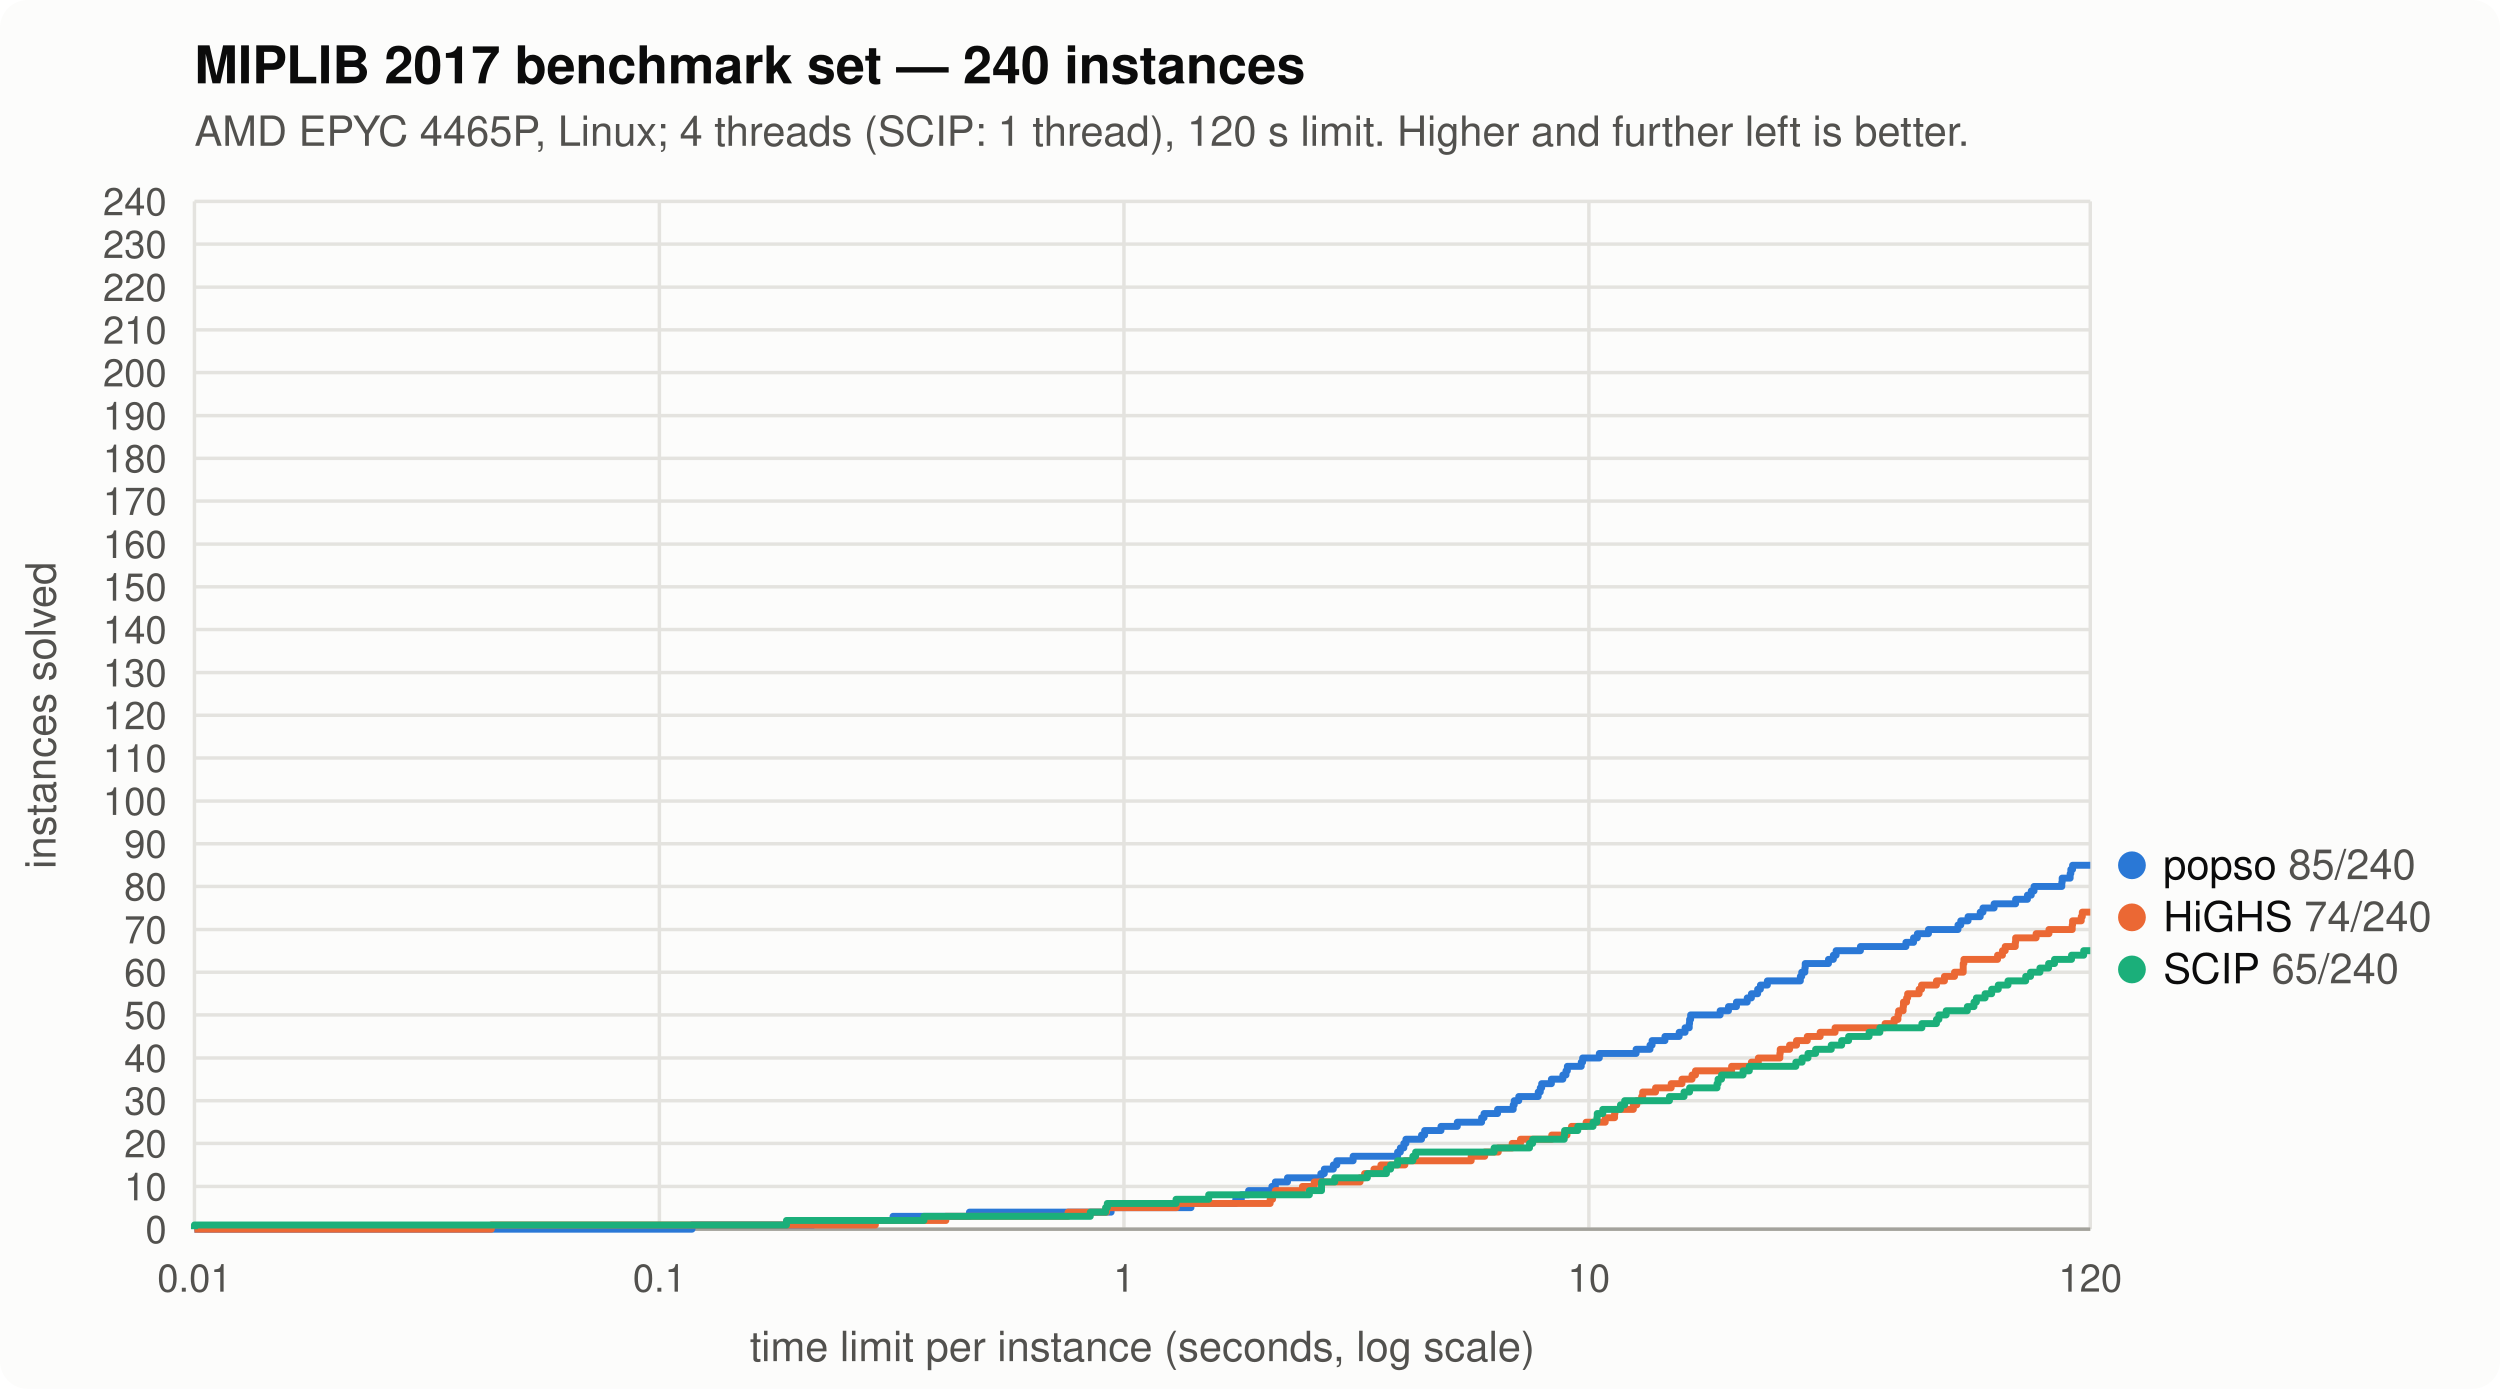
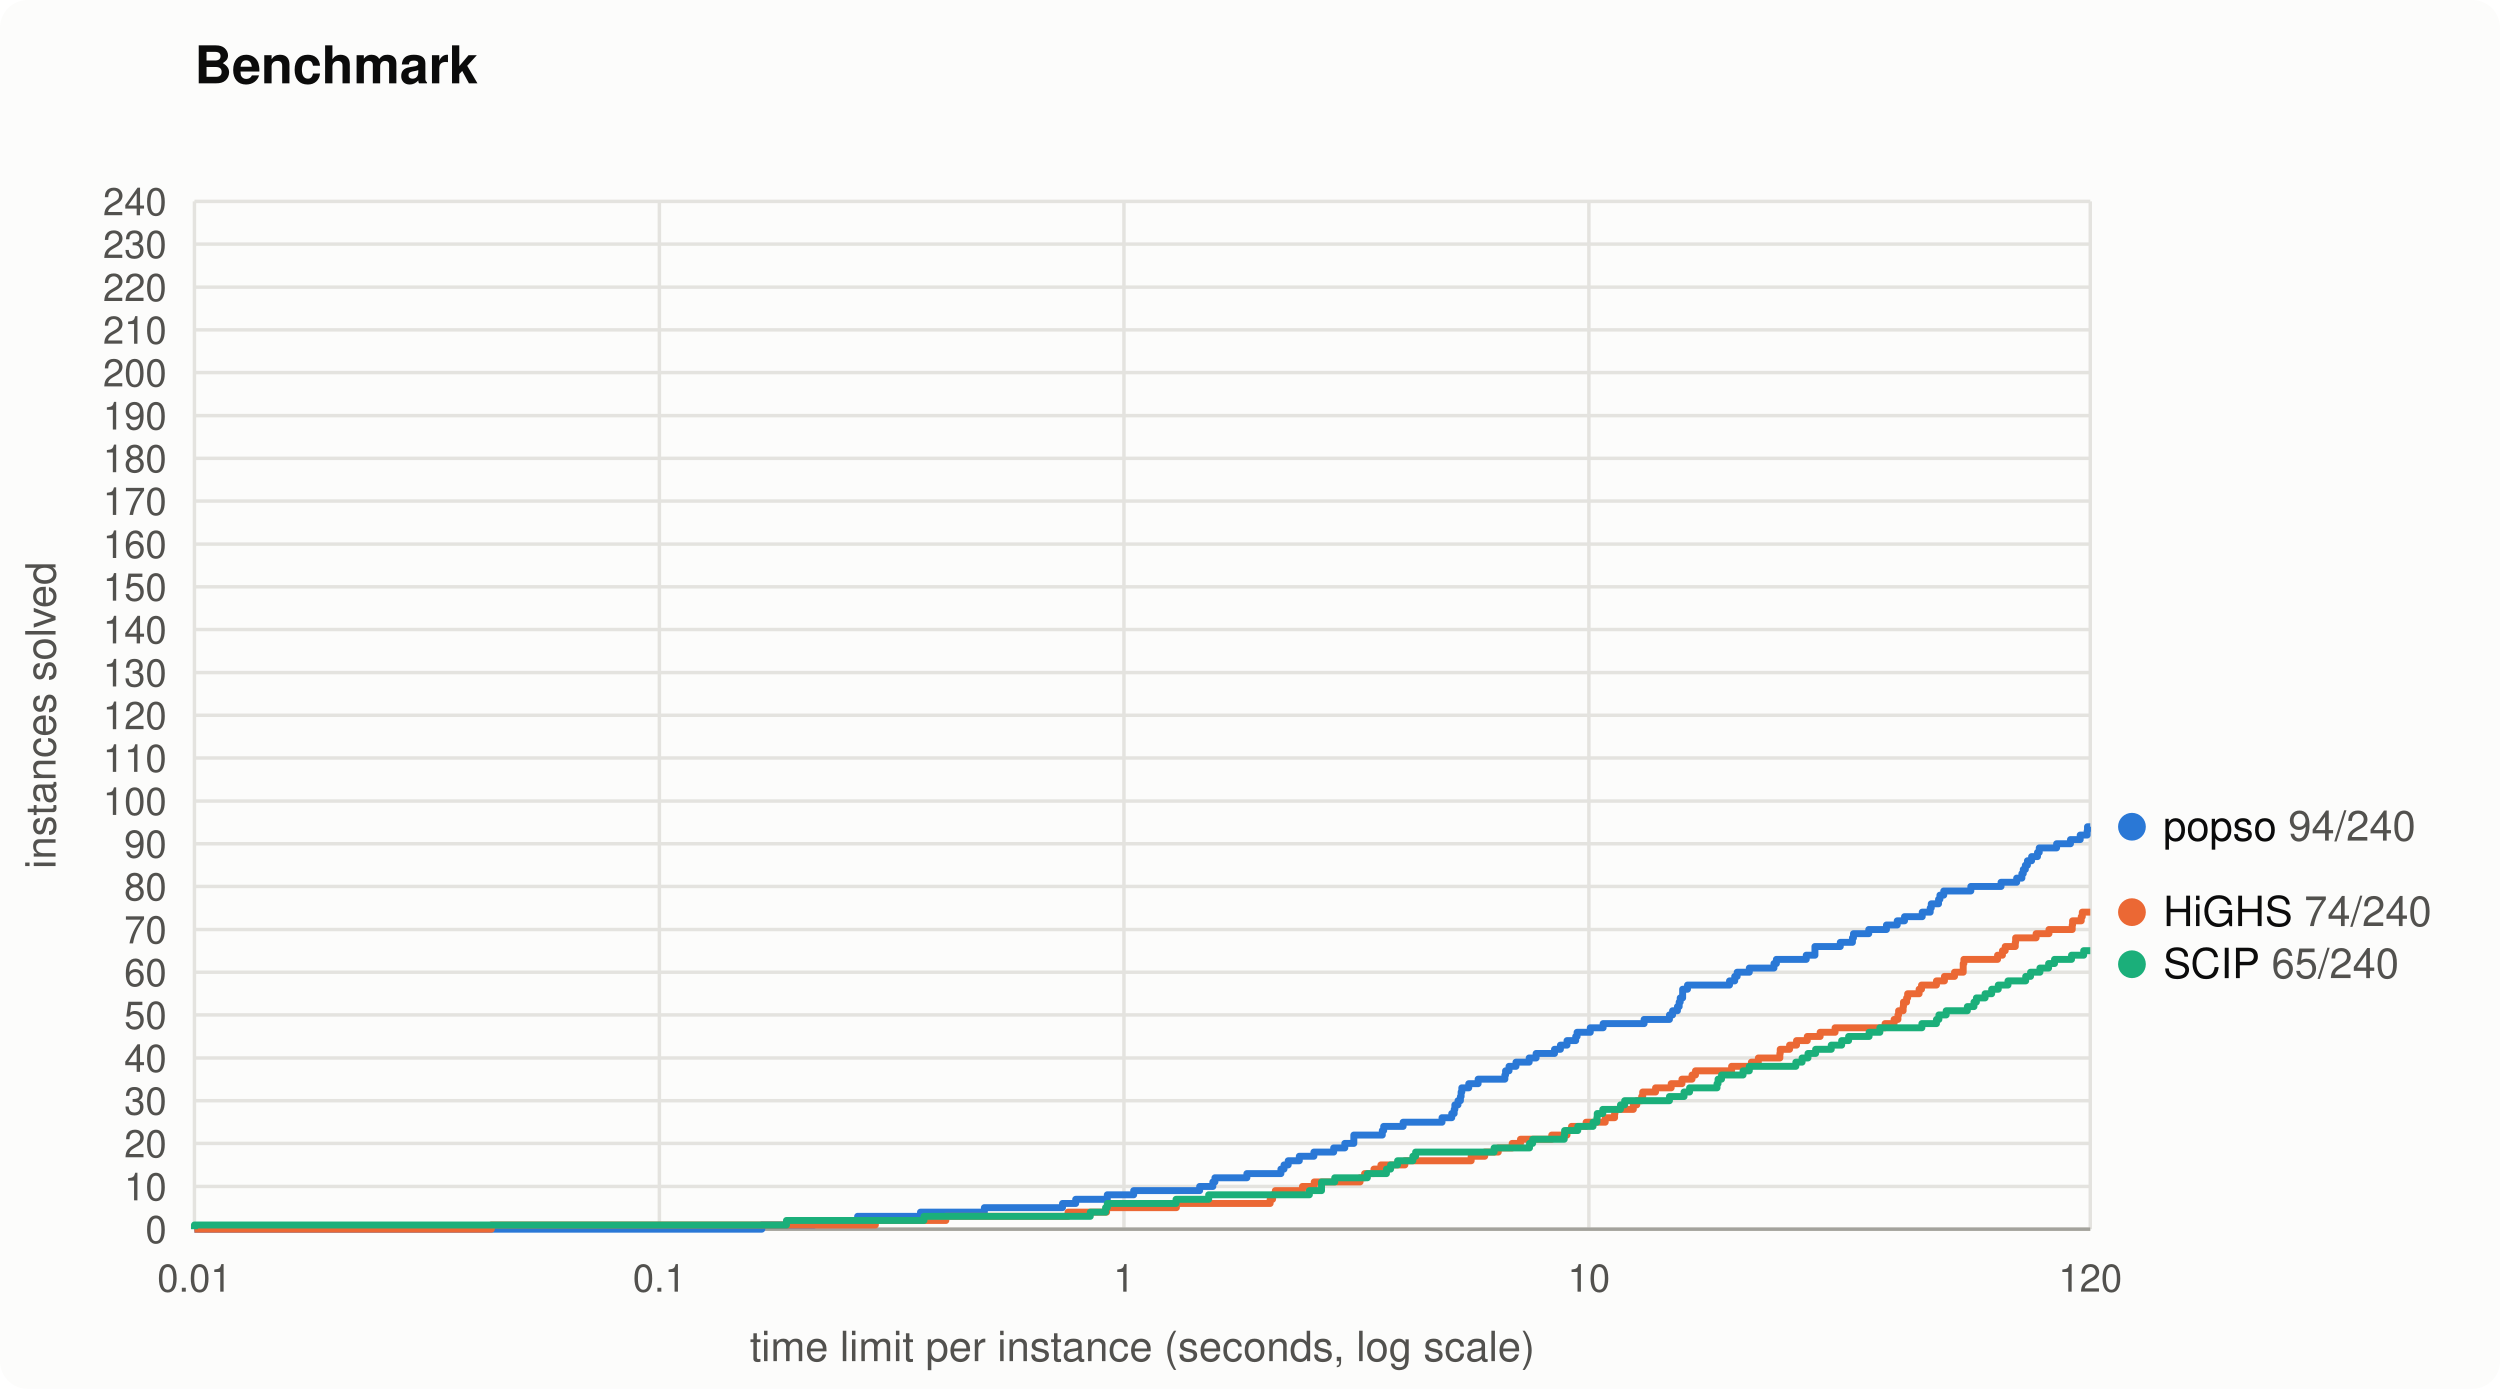
- <svg xmlns="http://www.w3.org/2000/svg" viewBox="0 0 720 400" width="720" height="400" role="img" aria-label="MIPLIB 2017 benchmark set — 240 instances: instances solved versus time">
+ <svg xmlns="http://www.w3.org/2000/svg" viewBox="0 0 720 400" width="720" height="400" role="img" aria-label="Benchmark: instances solved versus time">
  <style>svg{font-family:-apple-system,BlinkMacSystemFont,'Segoe UI',Helvetica,Arial,sans-serif}.bg{fill:#fcfcfb}.t1{fill:#0b0b0b}.t2{fill:#52514e}.grid{stroke:#e4e3df}.axis{stroke:#a3a29c}.s-ours{stroke:#2a78d6}.f-ours{fill:#2a78d6}.s-highs{stroke:#eb6834}.f-highs{fill:#eb6834}.s-scip{stroke:#1baf7a}.f-scip{fill:#1baf7a}@media (prefers-color-scheme: dark){.bg{fill:#1a1a19}.t1{fill:#f0efec}.t2{fill:#c3c2b7}.grid{stroke:#333331}.axis{stroke:#6b6a64}.s-ours{stroke:#3987e5}.f-ours{fill:#3987e5}.s-highs{stroke:#d95926}.f-highs{fill:#d95926}.s-scip{stroke:#199e70}.f-scip{fill:#199e70}}</style>
  <rect class="bg" width="720" height="400" rx="8" />
-   <text class="t1" x="56" y="24" font-size="15" font-weight="600">MIPLIB 2017 benchmark set — 240 instances</text>
-   <text class="t2" x="56" y="42" font-size="12">AMD EPYC 4465P, Linux; 4 threads (SCIP: 1 thread), 120 s limit. Higher and further left is better.</text>
+   <text class="t1" x="56" y="24" font-size="15" font-weight="600">Benchmark</text>
+   <text class="t2" x="56" y="42" font-size="12" />
  <line class="grid" x1="56" x2="602" y1="354.0" y2="354.0" stroke-width="1" />
  <text class="t2" x="48" y="358.0" font-size="11" text-anchor="end">0</text>
  <line class="grid" x1="56" x2="602" y1="341.7" y2="341.7" stroke-width="1" />
  <text class="t2" x="48" y="345.7" font-size="11" text-anchor="end">10</text>
  <line class="grid" x1="56" x2="602" y1="329.3" y2="329.3" stroke-width="1" />
  <text class="t2" x="48" y="333.3" font-size="11" text-anchor="end">20</text>
  <line class="grid" x1="56" x2="602" y1="317.0" y2="317.0" stroke-width="1" />
  <text class="t2" x="48" y="321.0" font-size="11" text-anchor="end">30</text>
  <line class="grid" x1="56" x2="602" y1="304.7" y2="304.7" stroke-width="1" />
  <text class="t2" x="48" y="308.7" font-size="11" text-anchor="end">40</text>
  <line class="grid" x1="56" x2="602" y1="292.3" y2="292.3" stroke-width="1" />
  <text class="t2" x="48" y="296.3" font-size="11" text-anchor="end">50</text>
  <line class="grid" x1="56" x2="602" y1="280.0" y2="280.0" stroke-width="1" />
  <text class="t2" x="48" y="284.0" font-size="11" text-anchor="end">60</text>
  <line class="grid" x1="56" x2="602" y1="267.7" y2="267.7" stroke-width="1" />
  <text class="t2" x="48" y="271.7" font-size="11" text-anchor="end">70</text>
  <line class="grid" x1="56" x2="602" y1="255.3" y2="255.3" stroke-width="1" />
  <text class="t2" x="48" y="259.3" font-size="11" text-anchor="end">80</text>
  <line class="grid" x1="56" x2="602" y1="243.0" y2="243.0" stroke-width="1" />
  <text class="t2" x="48" y="247.0" font-size="11" text-anchor="end">90</text>
  <line class="grid" x1="56" x2="602" y1="230.7" y2="230.7" stroke-width="1" />
  <text class="t2" x="48" y="234.7" font-size="11" text-anchor="end">100</text>
  <line class="grid" x1="56" x2="602" y1="218.3" y2="218.3" stroke-width="1" />
  <text class="t2" x="48" y="222.3" font-size="11" text-anchor="end">110</text>
  <line class="grid" x1="56" x2="602" y1="206.0" y2="206.0" stroke-width="1" />
  <text class="t2" x="48" y="210.0" font-size="11" text-anchor="end">120</text>
  <line class="grid" x1="56" x2="602" y1="193.7" y2="193.7" stroke-width="1" />
  <text class="t2" x="48" y="197.7" font-size="11" text-anchor="end">130</text>
  <line class="grid" x1="56" x2="602" y1="181.3" y2="181.3" stroke-width="1" />
  <text class="t2" x="48" y="185.3" font-size="11" text-anchor="end">140</text>
  <line class="grid" x1="56" x2="602" y1="169.0" y2="169.0" stroke-width="1" />
  <text class="t2" x="48" y="173.0" font-size="11" text-anchor="end">150</text>
  <line class="grid" x1="56" x2="602" y1="156.7" y2="156.7" stroke-width="1" />
  <text class="t2" x="48" y="160.7" font-size="11" text-anchor="end">160</text>
  <line class="grid" x1="56" x2="602" y1="144.3" y2="144.3" stroke-width="1" />
  <text class="t2" x="48" y="148.3" font-size="11" text-anchor="end">170</text>
  <line class="grid" x1="56" x2="602" y1="132.0" y2="132.0" stroke-width="1" />
  <text class="t2" x="48" y="136.0" font-size="11" text-anchor="end">180</text>
  <line class="grid" x1="56" x2="602" y1="119.7" y2="119.7" stroke-width="1" />
  <text class="t2" x="48" y="123.7" font-size="11" text-anchor="end">190</text>
  <line class="grid" x1="56" x2="602" y1="107.3" y2="107.3" stroke-width="1" />
  <text class="t2" x="48" y="111.3" font-size="11" text-anchor="end">200</text>
  <line class="grid" x1="56" x2="602" y1="95.0" y2="95.0" stroke-width="1" />
  <text class="t2" x="48" y="99.0" font-size="11" text-anchor="end">210</text>
  <line class="grid" x1="56" x2="602" y1="82.7" y2="82.7" stroke-width="1" />
  <text class="t2" x="48" y="86.7" font-size="11" text-anchor="end">220</text>
  <line class="grid" x1="56" x2="602" y1="70.3" y2="70.3" stroke-width="1" />
  <text class="t2" x="48" y="74.3" font-size="11" text-anchor="end">230</text>
  <line class="grid" x1="56" x2="602" y1="58.0" y2="58.0" stroke-width="1" />
  <text class="t2" x="48" y="62.0" font-size="11" text-anchor="end">240</text>
  <line class="grid" x1="56.0" x2="56.0" y1="58" y2="354" stroke-width="1" />
  <text class="t2" x="56.0" y="372" font-size="11" text-anchor="middle">0.01</text>
  <line class="grid" x1="189.9" x2="189.9" y1="58" y2="354" stroke-width="1" />
  <text class="t2" x="189.9" y="372" font-size="11" text-anchor="middle">0.1</text>
  <line class="grid" x1="323.7" x2="323.7" y1="58" y2="354" stroke-width="1" />
  <text class="t2" x="323.7" y="372" font-size="11" text-anchor="middle">1</text>
  <line class="grid" x1="457.6" x2="457.6" y1="58" y2="354" stroke-width="1" />
  <text class="t2" x="457.6" y="372" font-size="11" text-anchor="middle">10</text>
  <line class="grid" x1="602.0" x2="602.0" y1="58" y2="354" stroke-width="1" />
  <text class="t2" x="602.0" y="372" font-size="11" text-anchor="middle">120</text>
  <line class="axis" x1="56" x2="602" y1="354" y2="354" stroke-width="1" />
  <text class="t2" x="329.0" y="392" font-size="12" text-anchor="middle">time limit per instance (seconds, log scale)</text>
  <text class="t2" transform="translate(16 206.0) rotate(-90)" font-size="12" text-anchor="middle">instances solved</text>
-   <path class="s-ours" d="M56.0 354.0 L199.3 354.0 L199.3 352.8 L234.2 352.8 L234.2 351.5 L257.2 351.5 L257.2 350.3 L279.2 350.3 L279.2 349.1 L320.0 349.1 L320.0 347.8 L343.0 347.8 L343.0 346.6 L355.9 346.6 L355.9 345.4 L357.5 345.4 L357.5 344.1 L359.6 344.1 L359.6 342.9 L366.3 342.9 L366.3 341.7 L367.3 341.7 L367.3 340.4 L370.8 340.4 L370.8 339.2 L380.4 339.2 L380.4 338.0 L381.4 338.0 L381.4 336.7 L384.0 336.7 L384.0 335.5 L385.0 335.5 L385.0 334.3 L389.7 334.3 L389.7 333.0 L402.5 333.0 L402.5 331.8 L403.3 331.8 L403.3 330.6 L404.3 330.6 L404.3 329.3 L404.9 329.3 L404.9 328.1 L409.4 328.1 L409.4 326.9 L410.3 326.9 L410.3 325.6 L415.0 325.6 L415.0 324.4 L419.7 324.4 L419.7 323.2 L426.7 323.2 L426.7 321.9 L427.4 321.9 L427.4 320.7 L431.3 320.7 L431.3 319.5 L435.8 319.5 L435.8 318.2 L436.1 318.2 L436.1 317.0 L437.4 317.0 L437.4 315.8 L443.0 315.8 L443.0 314.5 L443.6 314.5 L443.6 313.3 L444.0 313.3 L444.0 312.1 L446.8 312.1 L446.8 310.8 L450.1 310.8 L450.1 309.6 L451.0 309.6 L451.0 308.4 L451.4 308.4 L451.4 307.1 L455.4 307.1 L455.4 305.9 L455.8 305.9 L455.8 304.7 L460.6 304.7 L460.6 303.4 L471.2 303.4 L471.2 302.2 L475.2 302.2 L475.2 301.0 L475.8 301.0 L475.8 299.7 L479.5 299.7 L479.5 298.5 L483.6 298.5 L483.6 297.3 L485.3 297.3 L485.3 296.0 L486.5 296.0 L486.5 294.8 L486.6 294.8 L486.6 293.6 L486.9 293.6 L486.9 292.3 L495.4 292.3 L495.4 291.1 L497.8 291.1 L497.8 289.9 L500.1 289.9 L500.1 288.6 L503.2 288.6 L503.2 287.4 L504.4 287.4 L504.4 286.2 L506.2 286.2 L506.2 284.9 L507.0 284.9 L507.0 283.7 L509.0 283.7 L509.0 282.5 L518.5 282.5 L518.5 281.2 L518.9 281.2 L518.9 280.0 L519.8 280.0 L519.8 278.8 L519.9 278.8 L519.9 277.5 L526.6 277.5 L526.6 276.3 L528.0 276.3 L528.0 275.1 L528.8 275.1 L528.8 273.8 L535.8 273.8 L535.8 272.6 L548.9 272.6 L548.9 271.4 L551.1 271.4 L551.1 270.1 L552.2 270.1 L552.2 268.9 L555.4 268.9 L555.4 267.7 L563.9 267.7 L563.9 266.4 L564.7 266.4 L564.7 265.2 L566.8 265.2 L566.8 264.0 L570.3 264.0 L570.3 262.7 L571.1 262.7 L571.1 261.5 L574.3 261.5 L574.3 260.3 L580.5 260.3 L580.5 259.0 L583.9 259.0 L583.9 257.8 L585.0 257.8 L585.0 256.6 L585.8 256.6 L585.8 255.3 L593.8 255.3 L593.8 254.1 L593.9 254.1 L593.9 252.9 L596.2 252.9 L596.2 251.6 L596.4 251.6 L596.4 250.4 L596.9 250.4 L596.9 249.2 L602.0 249.2" fill="none" stroke-width="2" stroke-linejoin="round" />
+   <path class="s-ours" d="M56.0 354.0 L219.4 354.0 L219.4 352.8 L234.4 352.8 L234.4 351.5 L247.0 351.5 L247.0 350.3 L265.1 350.3 L265.1 349.1 L283.5 349.1 L283.5 347.8 L306.0 347.8 L306.0 346.6 L309.8 346.6 L309.8 345.4 L318.9 345.4 L318.9 344.1 L326.5 344.1 L326.5 342.9 L345.5 342.9 L345.5 341.7 L349.3 341.7 L349.3 340.4 L349.9 340.4 L349.9 339.2 L359.1 339.2 L359.1 338.0 L368.9 338.0 L368.9 336.7 L369.8 336.7 L369.8 335.5 L371.0 335.5 L371.0 334.3 L374.2 334.3 L374.2 333.0 L378.4 333.0 L378.4 331.8 L384.1 331.8 L384.1 330.6 L387.3 330.6 L387.3 329.3 L389.9 329.3 L389.9 328.1 L389.9 328.1 L389.9 326.9 L398.1 326.9 L398.1 325.6 L398.5 325.6 L398.5 324.4 L404.1 324.4 L404.1 323.2 L415.3 323.2 L415.3 321.9 L418.1 321.9 L418.1 320.7 L418.8 320.7 L418.8 319.5 L419.0 319.5 L419.0 318.2 L419.9 318.2 L419.9 317.0 L420.6 317.0 L420.6 315.8 L420.8 315.8 L420.8 314.5 L421.0 314.5 L421.0 313.3 L423.0 313.3 L423.0 312.1 L425.7 312.1 L425.7 310.8 L433.4 310.8 L433.4 309.6 L433.6 309.6 L433.6 308.4 L434.6 308.4 L434.6 307.1 L436.6 307.1 L436.6 305.9 L440.4 305.9 L440.4 304.7 L442.4 304.7 L442.4 303.4 L447.7 303.4 L447.7 302.2 L449.4 302.2 L449.4 301.0 L451.3 301.0 L451.3 299.7 L453.8 299.7 L453.8 298.5 L454.2 298.5 L454.2 297.3 L458.0 297.3 L458.0 296.0 L461.7 296.0 L461.7 294.8 L473.5 294.8 L473.5 293.6 L480.8 293.6 L480.8 292.3 L481.7 292.3 L481.7 291.1 L483.1 291.1 L483.1 289.9 L483.6 289.9 L483.6 288.6 L483.9 288.6 L483.9 287.4 L484.6 287.4 L484.6 286.2 L484.6 286.2 L484.6 284.9 L486.0 284.9 L486.0 283.7 L498.1 283.7 L498.1 282.5 L499.6 282.5 L499.6 281.2 L500.3 281.2 L500.3 280.0 L503.8 280.0 L503.8 278.8 L510.9 278.8 L510.9 277.5 L511.6 277.5 L511.6 276.3 L520.2 276.3 L520.2 275.1 L522.7 275.1 L522.7 273.8 L522.7 273.8 L522.7 272.6 L530.0 272.6 L530.0 271.4 L533.5 271.4 L533.5 270.1 L533.8 270.1 L533.8 268.9 L538.2 268.9 L538.2 267.7 L543.3 267.7 L543.3 266.4 L546.4 266.4 L546.4 265.2 L548.5 265.2 L548.5 264.0 L553.6 264.0 L553.6 262.7 L555.9 262.7 L555.9 261.5 L556.2 261.5 L556.2 260.3 L558.3 260.3 L558.3 259.0 L558.7 259.0 L558.7 257.8 L559.8 257.8 L559.8 256.6 L567.6 256.6 L567.6 255.3 L576.3 255.3 L576.3 254.1 L580.8 254.1 L580.8 252.9 L582.3 252.9 L582.3 251.6 L582.7 251.6 L582.7 250.4 L583.3 250.4 L583.3 249.2 L583.9 249.2 L583.9 247.9 L585.1 247.9 L585.1 246.7 L586.8 246.7 L586.8 245.5 L587.3 245.5 L587.3 244.2 L592.3 244.2 L592.3 243.0 L596.3 243.0 L596.3 241.8 L599.1 241.8 L599.1 240.5 L601.1 240.5 L601.1 239.3 L601.2 239.3 L601.2 238.1 L602.0 238.1" fill="none" stroke-width="2" stroke-linejoin="round" />
  <path class="s-highs" d="M56.0 354.0 L141.5 354.0 L141.5 352.8 L252.1 352.8 L252.1 351.5 L272.4 351.5 L272.4 350.3 L307.6 350.3 L307.6 349.1 L318.7 349.1 L318.7 347.8 L338.8 347.8 L338.8 346.6 L365.8 346.6 L365.8 345.4 L366.5 345.4 L366.5 344.1 L367.3 344.1 L367.3 342.9 L375.1 342.9 L375.1 341.7 L378.5 341.7 L378.5 340.4 L391.7 340.4 L391.7 339.2 L393.0 339.2 L393.0 338.0 L395.7 338.0 L395.7 336.7 L397.7 336.7 L397.7 335.5 L404.6 335.5 L404.6 334.3 L423.7 334.3 L423.7 333.0 L427.6 333.0 L427.6 331.8 L431.5 331.8 L431.5 330.6 L435.5 330.6 L435.5 329.3 L437.9 329.3 L437.9 328.1 L446.9 328.1 L446.9 326.9 L451.3 326.9 L451.3 325.6 L452.6 325.6 L452.6 324.4 L456.8 324.4 L456.8 323.2 L462.3 323.2 L462.3 321.9 L465.0 321.9 L465.0 320.7 L465.1 320.7 L465.1 319.5 L470.4 319.5 L470.4 318.2 L471.4 318.2 L471.4 317.0 L472.8 317.0 L472.8 315.8 L473.1 315.8 L473.1 314.5 L476.8 314.5 L476.8 313.3 L481.3 313.3 L481.3 312.1 L484.4 312.1 L484.4 310.8 L487.3 310.8 L487.3 309.6 L488.3 309.6 L488.3 308.4 L498.7 308.4 L498.7 307.1 L504.4 307.1 L504.4 305.9 L506.4 305.9 L506.4 304.7 L512.6 304.7 L512.6 303.4 L512.7 303.4 L512.7 302.2 L515.4 302.2 L515.4 301.0 L517.4 301.0 L517.4 299.7 L520.5 299.7 L520.5 298.5 L524.2 298.5 L524.2 297.3 L528.5 297.3 L528.5 296.0 L542.9 296.0 L542.9 294.8 L545.5 294.8 L545.5 293.6 L546.6 293.6 L546.6 292.3 L546.8 292.3 L546.8 291.1 L548.1 291.1 L548.1 289.9 L548.2 289.9 L548.2 288.6 L549.1 288.6 L549.1 287.4 L549.4 287.4 L549.4 286.2 L552.7 286.2 L552.7 284.9 L553.4 284.9 L553.4 283.7 L557.7 283.7 L557.7 282.5 L560.0 282.5 L560.0 281.2 L562.9 281.2 L562.9 280.0 L565.4 280.0 L565.4 278.8 L565.4 278.8 L565.4 277.5 L565.6 277.5 L565.6 276.3 L575.3 276.3 L575.3 275.1 L576.7 275.1 L576.7 273.8 L577.5 273.8 L577.5 272.6 L580.4 272.6 L580.4 271.4 L580.5 271.4 L580.5 270.1 L586.4 270.1 L586.4 268.9 L590.1 268.9 L590.1 267.7 L596.8 267.7 L596.8 266.4 L596.9 266.4 L596.9 265.2 L599.4 265.2 L599.4 264.0 L599.7 264.0 L599.7 262.7 L602.0 262.7" fill="none" stroke-width="2" stroke-linejoin="round" />
  <path class="s-scip" d="M56.0 354.0 L56.0 354.0 L56.0 352.8 L226.5 352.8 L226.5 351.5 L266.1 351.5 L266.1 350.3 L314.0 350.3 L314.0 349.1 L318.4 349.1 L318.4 347.8 L318.9 347.8 L318.9 346.6 L338.7 346.6 L338.7 345.4 L348.1 345.4 L348.1 344.1 L377.1 344.1 L377.1 342.9 L380.6 342.9 L380.6 341.7 L380.6 341.7 L380.6 340.4 L384.4 340.4 L384.4 339.2 L393.8 339.2 L393.8 338.0 L399.3 338.0 L399.3 336.7 L400.5 336.7 L400.5 335.5 L402.5 335.5 L402.5 334.3 L406.9 334.3 L406.9 333.0 L407.7 333.0 L407.7 331.8 L430.3 331.8 L430.3 330.6 L440.5 330.6 L440.5 329.3 L441.4 329.3 L441.4 328.1 L450.5 328.1 L450.5 326.9 L450.6 326.9 L450.6 325.6 L454.4 325.6 L454.4 324.4 L458.8 324.4 L458.8 323.2 L459.9 323.2 L459.9 321.9 L460.0 321.9 L460.0 320.7 L461.6 320.7 L461.6 319.5 L466.7 319.5 L466.7 318.2 L467.9 318.2 L467.9 317.0 L480.8 317.0 L480.8 315.8 L485.0 315.8 L485.0 314.5 L486.6 314.5 L486.6 313.3 L494.5 313.3 L494.5 312.1 L494.8 312.1 L494.8 310.8 L495.8 310.8 L495.8 309.6 L502.0 309.6 L502.0 308.4 L503.8 308.4 L503.8 307.1 L517.2 307.1 L517.2 305.9 L519.0 305.9 L519.0 304.7 L520.7 304.7 L520.7 303.4 L522.9 303.4 L522.9 302.2 L527.4 302.2 L527.4 301.0 L530.4 301.0 L530.4 299.7 L532.4 299.7 L532.4 298.5 L538.3 298.5 L538.3 297.3 L541.4 297.3 L541.4 296.0 L553.5 296.0 L553.5 294.8 L557.7 294.8 L557.7 293.6 L558.4 293.6 L558.4 292.3 L560.5 292.3 L560.5 291.1 L566.6 291.1 L566.6 289.9 L568.5 289.9 L568.5 288.6 L569.2 288.6 L569.2 287.4 L571.7 287.4 L571.7 286.2 L573.6 286.2 L573.6 284.9 L575.5 284.9 L575.5 283.7 L578.3 283.7 L578.3 282.5 L583.4 282.5 L583.4 281.2 L584.8 281.2 L584.8 280.0 L587.5 280.0 L587.5 278.8 L590.0 278.8 L590.0 277.5 L591.7 277.5 L591.7 276.3 L596.6 276.3 L596.6 275.1 L600.1 275.1 L600.1 273.8 L602.0 273.8" fill="none" stroke-width="2" stroke-linejoin="round" />
-   <circle class="f-ours" cx="614.0" cy="249.2" r="4" />
-   <text class="t1" x="623.0" y="253.2" font-size="12">popso <tspan class="t2">85/240</tspan>
+   <circle class="f-ours" cx="614.0" cy="238.1" r="4" />
+   <text class="t1" x="623.0" y="242.1" font-size="12">popso <tspan class="t2">94/240</tspan>
  </text>
-   <circle class="f-highs" cx="614.0" cy="264.2" r="4" />
-   <text class="t1" x="623.0" y="268.2" font-size="12">HiGHS <tspan class="t2">74/240</tspan>
+   <circle class="f-highs" cx="614.0" cy="262.7" r="4" />
+   <text class="t1" x="623.0" y="266.7" font-size="12">HiGHS <tspan class="t2">74/240</tspan>
  </text>
-   <circle class="f-scip" cx="614.0" cy="279.2" r="4" />
-   <text class="t1" x="623.0" y="283.2" font-size="12">SCIP <tspan class="t2">65/240</tspan>
+   <circle class="f-scip" cx="614.0" cy="277.7" r="4" />
+   <text class="t1" x="623.0" y="281.7" font-size="12">SCIP <tspan class="t2">65/240</tspan>
  </text>
</svg>
